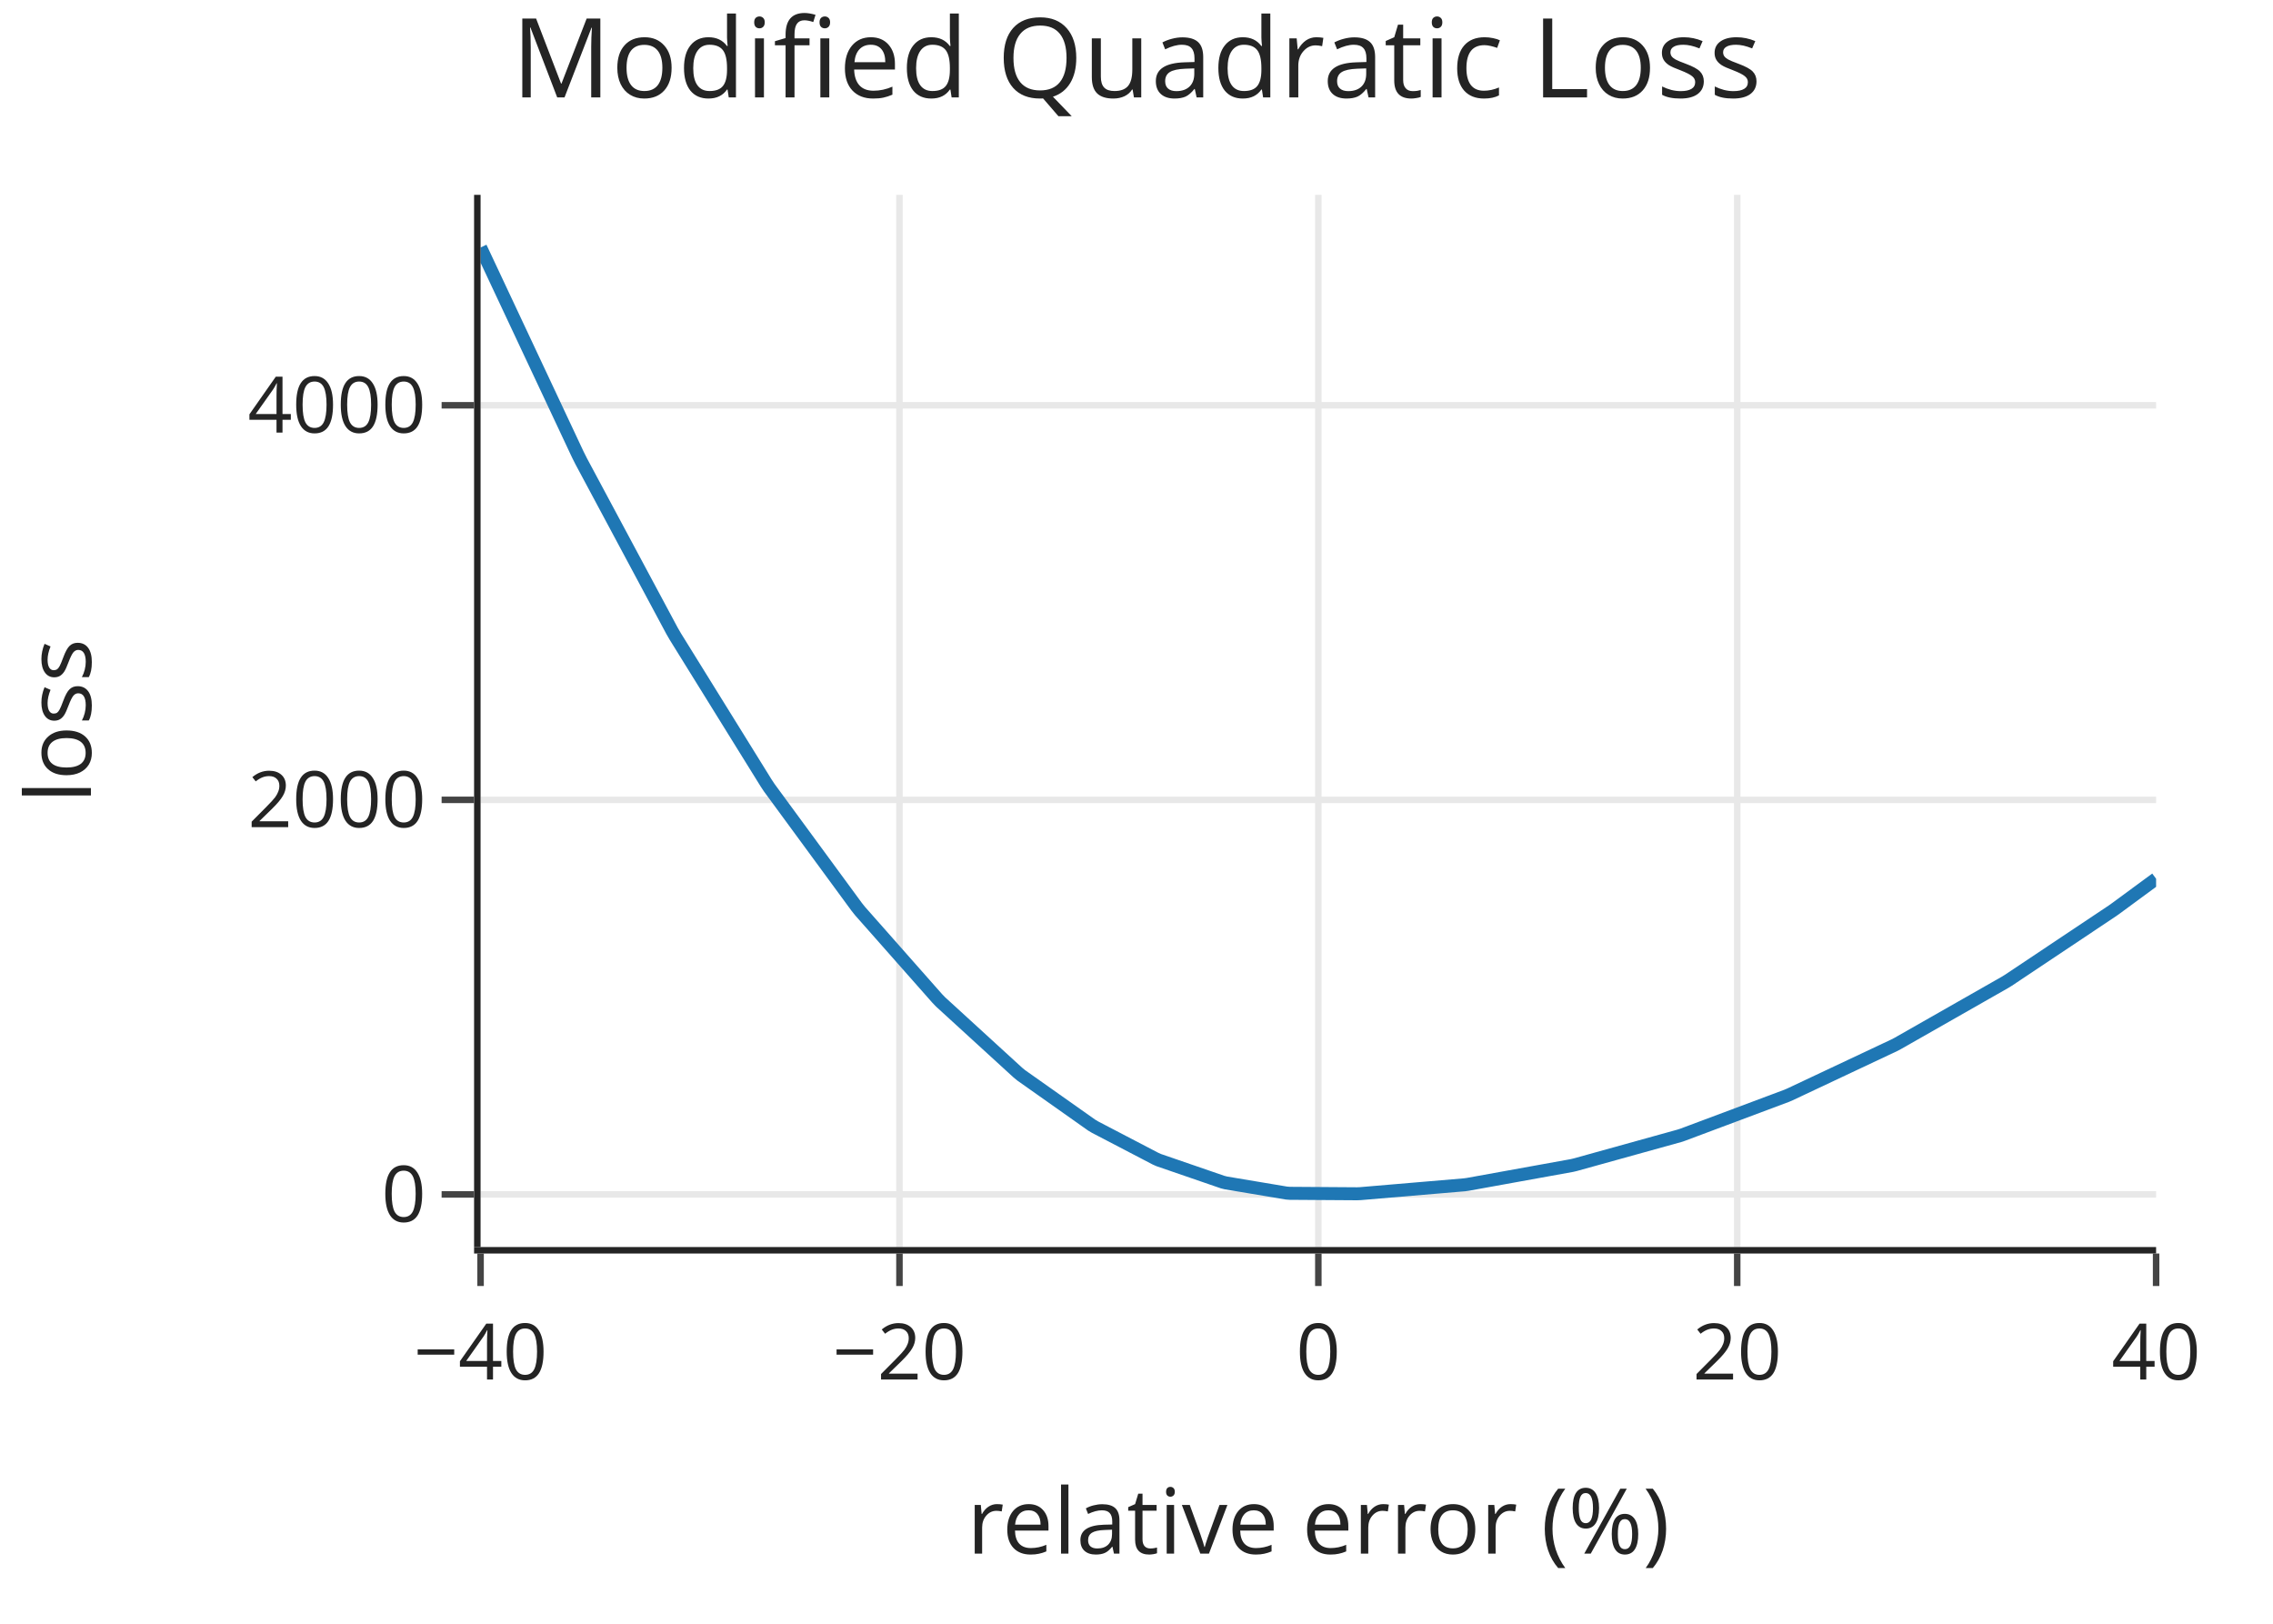
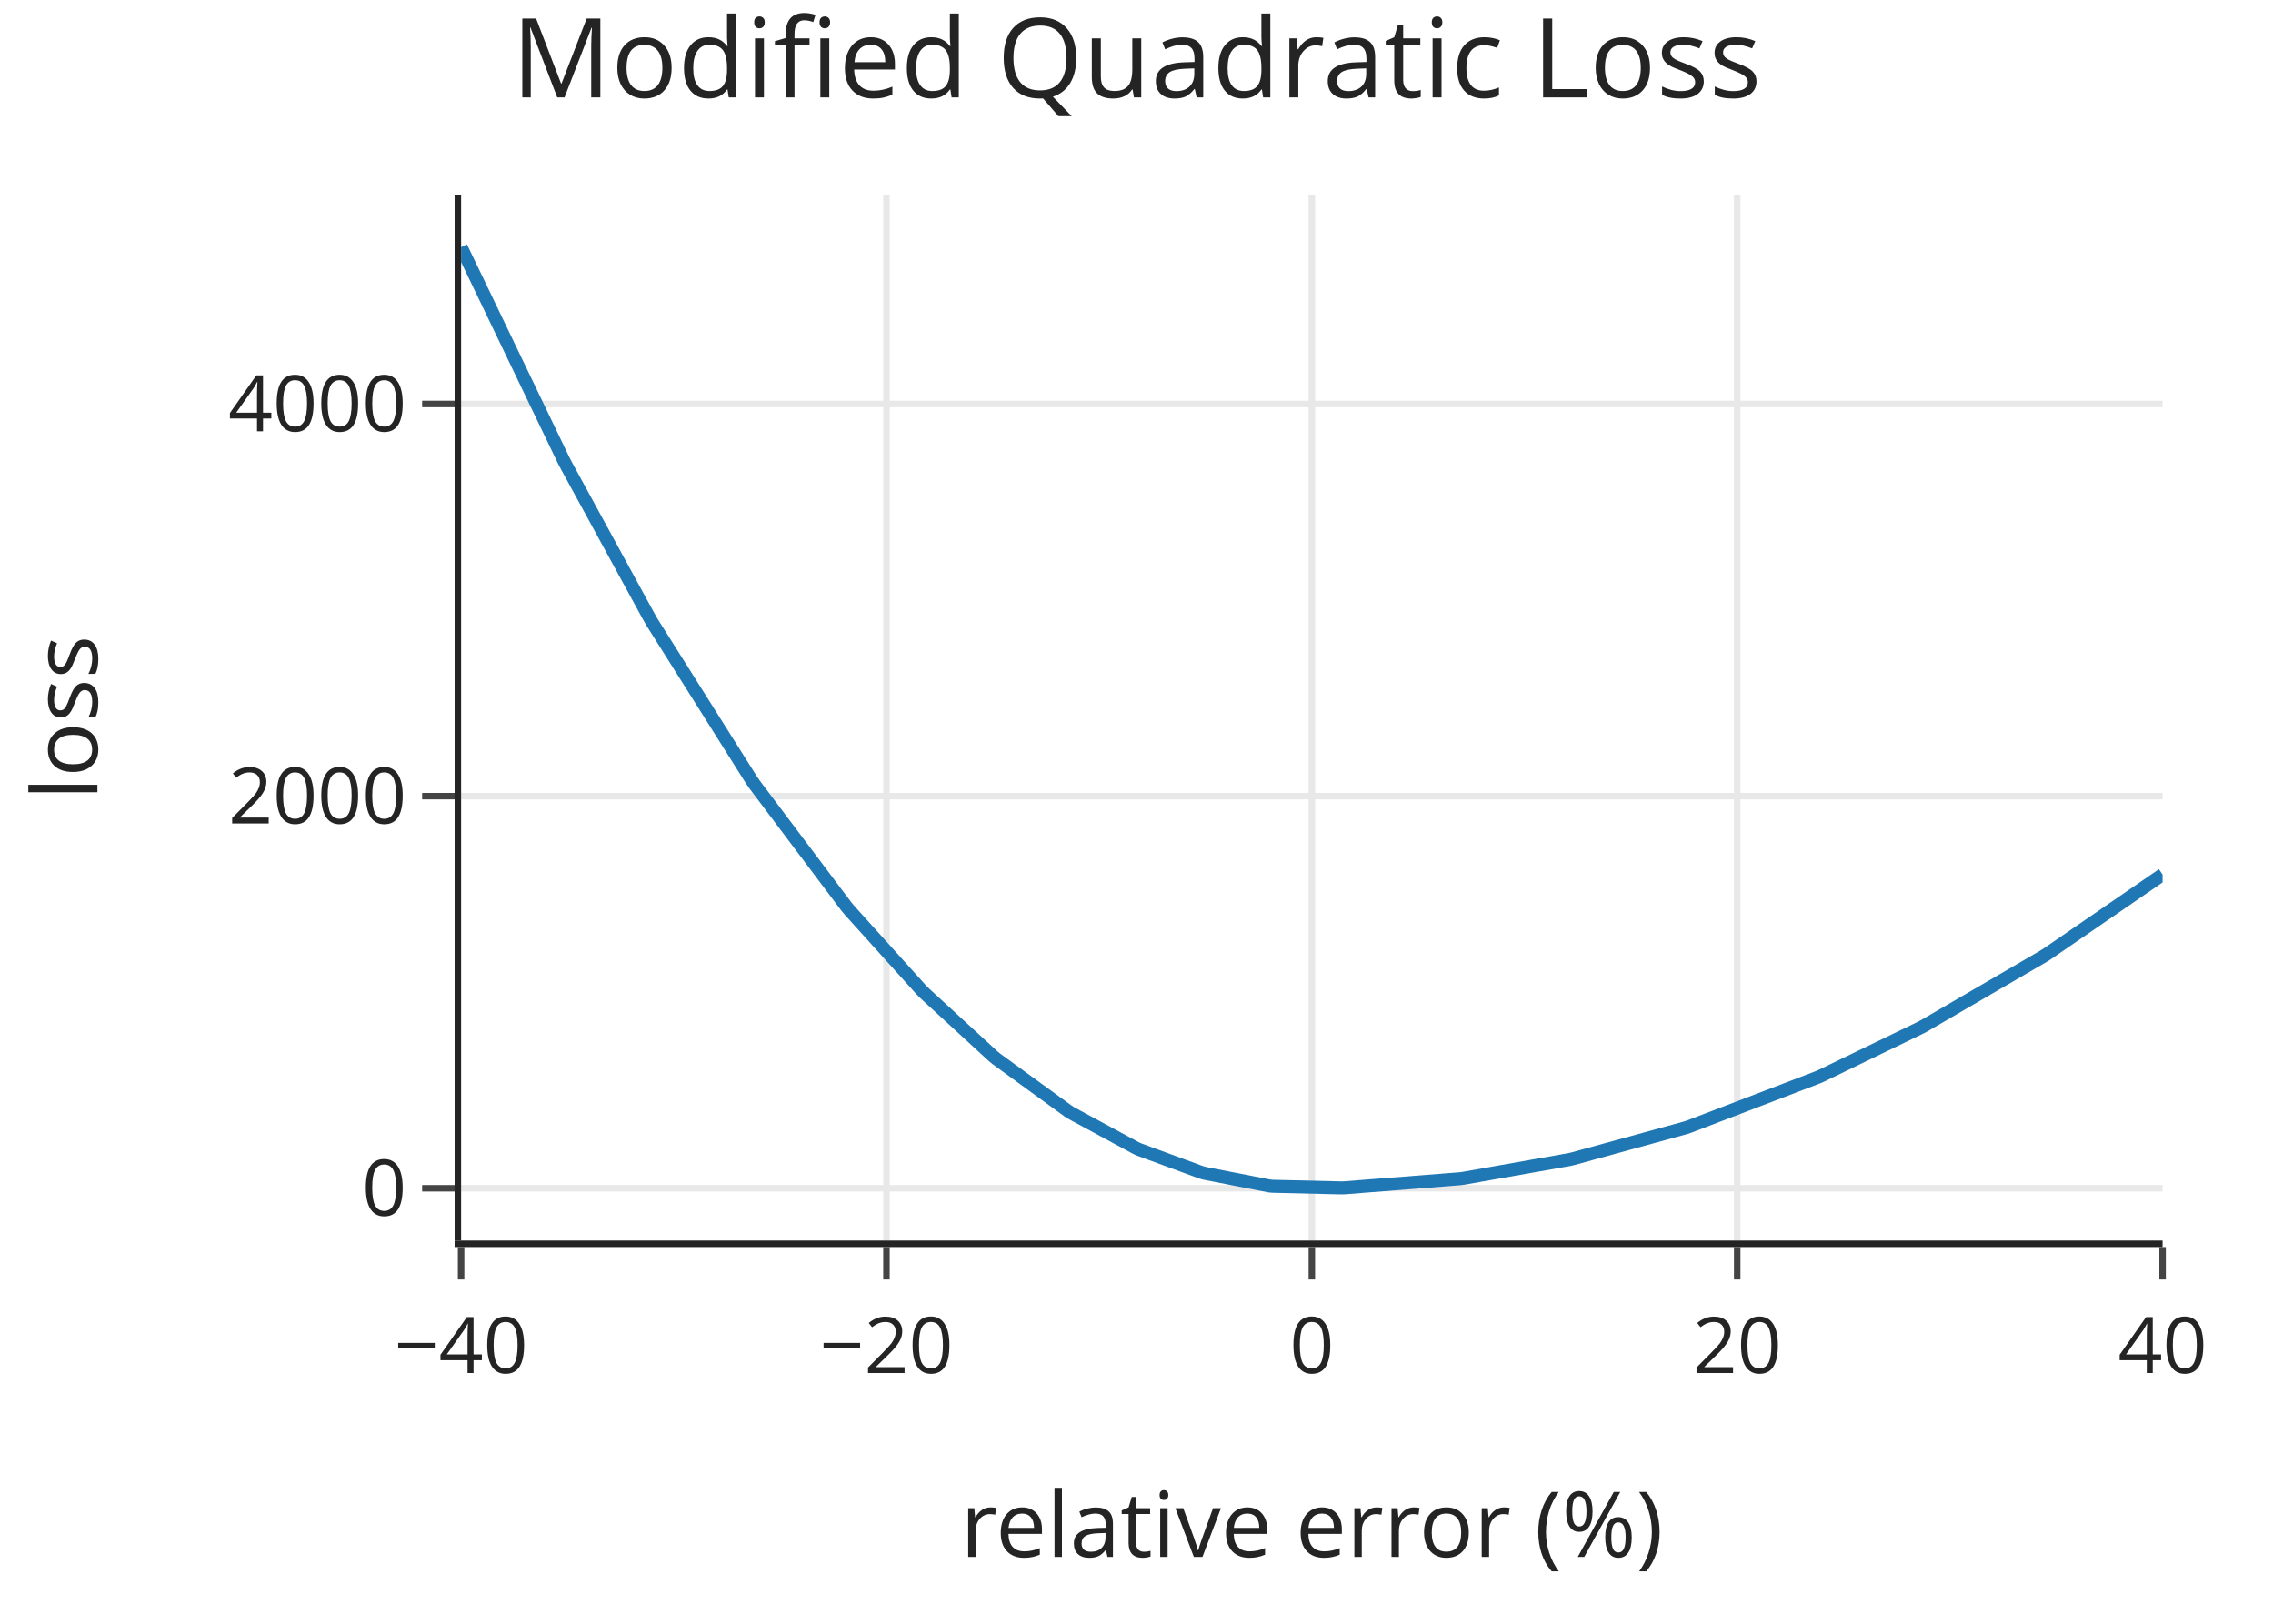
<svg xmlns="http://www.w3.org/2000/svg" class="main-svg" width="350" height="250" style="" viewBox="0 0 350 250">
  <rect x="0" y="0" width="350" height="250" style="fill: rgb(255, 255, 255); fill-opacity: 1;" />
-   <defs id="defs-839b89">
+   <defs id="defs-5e9b67">
    <g class="clips">
-       <clipPath id="clip839b89xyplot" class="plotclip">
-         <rect width="258" height="162" />
+       <clipPath id="clip5e9b67xyplot" class="plotclip">
+         <rect width="262" height="161" />
      </clipPath>
-       <clipPath class="axesclip" id="clip839b89x">
-         <rect x="74" y="0" width="258" height="250" />
+       <clipPath class="axesclip" id="clip5e9b67x">
+         <rect x="71" y="0" width="262" height="250" />
      </clipPath>
-       <clipPath class="axesclip" id="clip839b89y">
-         <rect x="0" y="30" width="350" height="162" />
+       <clipPath class="axesclip" id="clip5e9b67y">
+         <rect x="0" y="30" width="350" height="161" />
      </clipPath>
-       <clipPath class="axesclip" id="clip839b89xy">
-         <rect x="74" y="30" width="258" height="162" />
+       <clipPath class="axesclip" id="clip5e9b67xy">
+         <rect x="71" y="30" width="262" height="161" />
      </clipPath>
    </g>
    <g class="gradients" />
    <g class="patterns" />
  </defs>
  <g class="bglayer" />
  <g class="layer-below">
    <g class="imagelayer" />
    <g class="shapelayer" />
  </g>
  <g class="cartesianlayer">
    <g class="subplot xy">
      <g class="layer-subplot">
        <g class="shapelayer" />
        <g class="imagelayer" />
      </g>
-       <g class="minor-gridlayer">
-         <g class="x" />
-         <g class="y" />
-       </g>
      <g class="gridlayer">
        <g class="x">
-           <path class="xgrid crisp" transform="translate(138.5,0)" d="M0,30v162" style="stroke: rgb(232, 232, 232); stroke-opacity: 1; stroke-width: 1px;" />
-           <path class="xgrid crisp" transform="translate(203,0)" d="M0,30v162" style="stroke: rgb(232, 232, 232); stroke-opacity: 1; stroke-width: 1px;" />
-           <path class="xgrid crisp" transform="translate(267.5,0)" d="M0,30v162" style="stroke: rgb(232, 232, 232); stroke-opacity: 1; stroke-width: 1px;" />
+           <path class="xgrid crisp" transform="translate(136.5,0)" d="M0,30v161" style="stroke: rgb(232, 232, 232); stroke-opacity: 1; stroke-width: 1px;" />
+           <path class="xgrid crisp" transform="translate(202,0)" d="M0,30v161" style="stroke: rgb(232, 232, 232); stroke-opacity: 1; stroke-width: 1px;" />
+           <path class="xgrid crisp" transform="translate(267.5,0)" d="M0,30v161" style="stroke: rgb(232, 232, 232); stroke-opacity: 1; stroke-width: 1px;" />
        </g>
        <g class="y">
-           <path class="ygrid crisp" transform="translate(0,183.9)" d="M74,0h258" style="stroke: rgb(232, 232, 232); stroke-opacity: 1; stroke-width: 1px;" />
-           <path class="ygrid crisp" transform="translate(0,123.15)" d="M74,0h258" style="stroke: rgb(232, 232, 232); stroke-opacity: 1; stroke-width: 1px;" />
-           <path class="ygrid crisp" transform="translate(0,62.4)" d="M74,0h258" style="stroke: rgb(232, 232, 232); stroke-opacity: 1; stroke-width: 1px;" />
+           <path class="ygrid crisp" transform="translate(0,182.95)" d="M71,0h262" style="stroke: rgb(232, 232, 232); stroke-opacity: 1; stroke-width: 1px;" />
+           <path class="ygrid crisp" transform="translate(0,122.58)" d="M71,0h262" style="stroke: rgb(232, 232, 232); stroke-opacity: 1; stroke-width: 1px;" />
+           <path class="ygrid crisp" transform="translate(0,62.2)" d="M71,0h262" style="stroke: rgb(232, 232, 232); stroke-opacity: 1; stroke-width: 1px;" />
        </g>
      </g>
      <g class="zerolinelayer" />
      <path class="xlines-below" />
      <path class="ylines-below" />
      <g class="overlines-below" />
      <g class="xaxislayer-below" />
      <g class="yaxislayer-below" />
      <g class="overaxes-below" />
-       <g class="plot" transform="translate(74,30)" clip-path="url(#clip839b89xyplot)">
+       <g class="plot" transform="translate(71,30)" clip-path="url(#clip5e9b67xyplot)">
        <g class="scatterlayer mlayer">
-           <g class="trace scatter trace6a7b9b" style="stroke-miterlimit: 2; opacity: 1;">
+           <g class="trace scatter trace129124" style="stroke-miterlimit: 2; opacity: 1;">
            <g class="fills" />
            <g class="errorbars" />
            <g class="lines">
-               <path class="js-line" d="M0,8.1L14.99,40.02L15.51,41.05L29.47,67.11L29.99,68.01L43.95,90.52L44.46,91.29L57.91,109.62L58.42,110.26L70.32,123.73L70.83,124.26L82.73,135.14L83.24,135.56L94.1,143.23L94.62,143.54L103.92,148.39L104.44,148.62L114.26,152L114.78,152.13L124.09,153.69L124.61,153.73L134.95,153.8L135.46,153.78L151.49,152.42L152.01,152.35L168.04,149.45L168.55,149.33L184.58,144.88L185.1,144.71L201.13,138.71L201.64,138.49L217.67,130.94L218.19,130.67L234.73,121.25L235.25,120.93L251.28,110.23L251.8,109.86L258,105.3" style="vector-effect: none; fill: none; stroke: rgb(31, 119, 180); stroke-opacity: 1; stroke-width: 2px; opacity: 1;" />
+               <path class="js-line" d="M0,8.05L15.75,40.8L16.28,41.82L28.88,64.89L29.4,65.8L44.63,89.96L45.15,90.73L59.33,109.58L59.86,110.21L70.88,122.43L71.41,122.96L81.91,132.6L82.43,133.03L93.46,141.05L93.98,141.38L103.96,146.78L104.48,147.01L113.94,150.49L114.46,150.64L124.44,152.59L124.96,152.64L135.46,152.89L135.99,152.88L153.84,151.48L154.36,151.41L170.64,148.53L171.17,148.41L188.49,143.65L189.02,143.48L208.97,135.84L209.49,135.61L224.72,128.23L225.25,127.95L243.62,117.25L244.15,116.92L262,104.65" style="vector-effect: non-scaling-stroke; fill: none; stroke: rgb(31, 119, 180); stroke-opacity: 1; stroke-width: 2px; opacity: 1;" />
            </g>
            <g class="points" />
            <g class="text" />
          </g>
        </g>
      </g>
      <g class="overplot" />
-       <path class="xlines-above crisp" d="M73,192.5H332" style="fill: none; stroke-width: 1px; stroke: rgb(36, 36, 36); stroke-opacity: 1;" />
-       <path class="ylines-above crisp" d="M73.5,30V192" style="fill: none; stroke-width: 1px; stroke: rgb(36, 36, 36); stroke-opacity: 1;" />
+       <path class="xlines-above crisp" d="M70,191.5H333" style="fill: none; stroke-width: 1px; stroke: rgb(36, 36, 36); stroke-opacity: 1;" />
+       <path class="ylines-above crisp" d="M70.5,30V191" style="fill: none; stroke-width: 1px; stroke: rgb(36, 36, 36); stroke-opacity: 1;" />
      <g class="overlines-above" />
      <g class="xaxislayer-above">
-         <path class="xtick ticks crisp" d="M0,193v5" transform="translate(74,0)" style="stroke: rgb(68, 68, 68); stroke-opacity: 1; stroke-width: 1px;" />
-         <path class="xtick ticks crisp" d="M0,193v5" transform="translate(138.5,0)" style="stroke: rgb(68, 68, 68); stroke-opacity: 1; stroke-width: 1px;" />
-         <path class="xtick ticks crisp" d="M0,193v5" transform="translate(203,0)" style="stroke: rgb(68, 68, 68); stroke-opacity: 1; stroke-width: 1px;" />
-         <path class="xtick ticks crisp" d="M0,193v5" transform="translate(267.5,0)" style="stroke: rgb(68, 68, 68); stroke-opacity: 1; stroke-width: 1px;" />
-         <path class="xtick ticks crisp" d="M0,193v5" transform="translate(332,0)" style="stroke: rgb(68, 68, 68); stroke-opacity: 1; stroke-width: 1px;" />
+         <path class="xtick ticks crisp" d="M0,192v5" transform="translate(71,0)" style="stroke: rgb(68, 68, 68); stroke-opacity: 1; stroke-width: 1px;" />
+         <path class="xtick ticks crisp" d="M0,192v5" transform="translate(136.5,0)" style="stroke: rgb(68, 68, 68); stroke-opacity: 1; stroke-width: 1px;" />
+         <path class="xtick ticks crisp" d="M0,192v5" transform="translate(202,0)" style="stroke: rgb(68, 68, 68); stroke-opacity: 1; stroke-width: 1px;" />
+         <path class="xtick ticks crisp" d="M0,192v5" transform="translate(267.5,0)" style="stroke: rgb(68, 68, 68); stroke-opacity: 1; stroke-width: 1px;" />
+         <path class="xtick ticks crisp" d="M0,192v5" transform="translate(333,0)" style="stroke: rgb(68, 68, 68); stroke-opacity: 1; stroke-width: 1px;" />
        <g class="xtick">
-           <text text-anchor="middle" x="0" y="212.4" transform="translate(74,0)" style="font-family: 'Open Sans', verdana, arial, sans-serif; font-size: 12px; fill: rgb(36, 36, 36); fill-opacity: 1; white-space: pre; opacity: 1;">−40</text>
+           <text text-anchor="middle" x="0" y="211.4" transform="translate(71,0)" style="font-family: 'Open Sans', verdana, arial, sans-serif; font-size: 12px; fill: rgb(36, 36, 36); fill-opacity: 1; white-space: pre; opacity: 1;">−40</text>
        </g>
        <g class="xtick">
-           <text text-anchor="middle" x="0" y="212.4" style="font-family: 'Open Sans', verdana, arial, sans-serif; font-size: 12px; fill: rgb(36, 36, 36); fill-opacity: 1; white-space: pre; opacity: 1;" transform="translate(138.5,0)">−20</text>
+           <text text-anchor="middle" x="0" y="211.4" style="font-family: 'Open Sans', verdana, arial, sans-serif; font-size: 12px; fill: rgb(36, 36, 36); fill-opacity: 1; white-space: pre; opacity: 1;" transform="translate(136.5,0)">−20</text>
        </g>
        <g class="xtick">
-           <text text-anchor="middle" x="0" y="212.4" style="font-family: 'Open Sans', verdana, arial, sans-serif; font-size: 12px; fill: rgb(36, 36, 36); fill-opacity: 1; white-space: pre; opacity: 1;" transform="translate(203,0)">0</text>
+           <text text-anchor="middle" x="0" y="211.4" style="font-family: 'Open Sans', verdana, arial, sans-serif; font-size: 12px; fill: rgb(36, 36, 36); fill-opacity: 1; white-space: pre; opacity: 1;" transform="translate(202,0)">0</text>
        </g>
        <g class="xtick">
-           <text text-anchor="middle" x="0" y="212.4" style="font-family: 'Open Sans', verdana, arial, sans-serif; font-size: 12px; fill: rgb(36, 36, 36); fill-opacity: 1; white-space: pre; opacity: 1;" transform="translate(267.5,0)">20</text>
+           <text text-anchor="middle" x="0" y="211.4" style="font-family: 'Open Sans', verdana, arial, sans-serif; font-size: 12px; fill: rgb(36, 36, 36); fill-opacity: 1; white-space: pre; opacity: 1;" transform="translate(267.5,0)">20</text>
        </g>
        <g class="xtick">
-           <text text-anchor="middle" x="0" y="212.4" style="font-family: 'Open Sans', verdana, arial, sans-serif; font-size: 12px; fill: rgb(36, 36, 36); fill-opacity: 1; white-space: pre; opacity: 1;" transform="translate(332,0)">40</text>
+           <text text-anchor="middle" x="0" y="211.4" style="font-family: 'Open Sans', verdana, arial, sans-serif; font-size: 12px; fill: rgb(36, 36, 36); fill-opacity: 1; white-space: pre; opacity: 1;" transform="translate(333,0)">40</text>
        </g>
      </g>
      <g class="yaxislayer-above">
-         <path class="ytick ticks crisp" d="M73,0h-5" transform="translate(0,183.9)" style="stroke: rgb(68, 68, 68); stroke-opacity: 1; stroke-width: 1px;" />
-         <path class="ytick ticks crisp" d="M73,0h-5" transform="translate(0,123.15)" style="stroke: rgb(68, 68, 68); stroke-opacity: 1; stroke-width: 1px;" />
-         <path class="ytick ticks crisp" d="M73,0h-5" transform="translate(0,62.4)" style="stroke: rgb(68, 68, 68); stroke-opacity: 1; stroke-width: 1px;" />
+         <path class="ytick ticks crisp" d="M70,0h-5" transform="translate(0,182.95)" style="stroke: rgb(68, 68, 68); stroke-opacity: 1; stroke-width: 1px;" />
+         <path class="ytick ticks crisp" d="M70,0h-5" transform="translate(0,122.58)" style="stroke: rgb(68, 68, 68); stroke-opacity: 1; stroke-width: 1px;" />
+         <path class="ytick ticks crisp" d="M70,0h-5" transform="translate(0,62.2)" style="stroke: rgb(68, 68, 68); stroke-opacity: 1; stroke-width: 1px;" />
        <g class="ytick">
-           <text text-anchor="end" x="65.6" y="4.2" transform="translate(0,183.9)" style="font-family: 'Open Sans', verdana, arial, sans-serif; font-size: 12px; fill: rgb(36, 36, 36); fill-opacity: 1; white-space: pre; opacity: 1;">0</text>
+           <text text-anchor="end" x="62.6" y="4.2" transform="translate(0,182.95)" style="font-family: 'Open Sans', verdana, arial, sans-serif; font-size: 12px; fill: rgb(36, 36, 36); fill-opacity: 1; white-space: pre; opacity: 1;">0</text>
        </g>
        <g class="ytick">
-           <text text-anchor="end" x="65.6" y="4.2" style="font-family: 'Open Sans', verdana, arial, sans-serif; font-size: 12px; fill: rgb(36, 36, 36); fill-opacity: 1; white-space: pre; opacity: 1;" transform="translate(0,123.15)">2000</text>
+           <text text-anchor="end" x="62.6" y="4.2" style="font-family: 'Open Sans', verdana, arial, sans-serif; font-size: 12px; fill: rgb(36, 36, 36); fill-opacity: 1; white-space: pre; opacity: 1;" transform="translate(0,122.58)">2000</text>
        </g>
        <g class="ytick">
-           <text text-anchor="end" x="65.6" y="4.2" style="font-family: 'Open Sans', verdana, arial, sans-serif; font-size: 12px; fill: rgb(36, 36, 36); fill-opacity: 1; white-space: pre; opacity: 1;" transform="translate(0,62.4)">4000</text>
+           <text text-anchor="end" x="62.6" y="4.2" style="font-family: 'Open Sans', verdana, arial, sans-serif; font-size: 12px; fill: rgb(36, 36, 36); fill-opacity: 1; white-space: pre; opacity: 1;" transform="translate(0,62.2)">4000</text>
        </g>
      </g>
      <g class="overaxes-above" />
    </g>
  </g>
  <g class="polarlayer" />
  <g class="smithlayer" />
  <g class="ternarylayer" />
  <g class="geolayer" />
  <g class="funnelarealayer" />
  <g class="pielayer" />
  <g class="iciclelayer" />
  <g class="treemaplayer" />
  <g class="sunburstlayer" />
  <g class="glimages" />
-   <defs id="topdefs-839b89">
+   <defs id="topdefs-5e9b67">
    <g class="clips" />
  </defs>
  <g class="layer-above">
    <g class="imagelayer" />
    <g class="shapelayer" />
  </g>
  <g class="infolayer">
    <g class="g-gtitle">
      <text class="gtitle" x="175" y="15" text-anchor="middle" dy="0em" style="font-family: 'Open Sans', verdana, arial, sans-serif; font-size: 17px; fill: rgb(36, 36, 36); opacity: 1; font-weight: normal; white-space: pre;">Modified Quadratic Loss</text>
    </g>
    <g class="g-xtitle">
-       <text class="xtitle" x="203" y="239.206" text-anchor="middle" style="font-family: 'Open Sans', verdana, arial, sans-serif; font-size: 14px; fill: rgb(36, 36, 36); opacity: 1; font-weight: normal; white-space: pre;">relative error (%)</text>
+       <text class="xtitle" x="202" y="239.706" text-anchor="middle" style="font-family: 'Open Sans', verdana, arial, sans-serif; font-size: 14px; fill: rgb(36, 36, 36); opacity: 1; font-weight: normal; white-space: pre;">relative error (%)</text>
    </g>
-     <g class="g-ytitle" transform="translate(3.22168,0)">
-       <text class="ytitle" transform="rotate(-90,10.77813,111)" x="10.778" y="111" text-anchor="middle" style="font-family: 'Open Sans', verdana, arial, sans-serif; font-size: 14px; fill: rgb(36, 36, 36); opacity: 1; font-weight: normal; white-space: pre;">loss</text>
+     <g class="g-ytitle" transform="translate(4.65918,0)">
+       <text class="ytitle" transform="rotate(-90,10.34063,110.5)" x="10.341" y="110.5" text-anchor="middle" style="font-family: 'Open Sans', verdana, arial, sans-serif; font-size: 14px; fill: rgb(36, 36, 36); opacity: 1; font-weight: normal; white-space: pre;">loss</text>
    </g>
  </g>
</svg>
